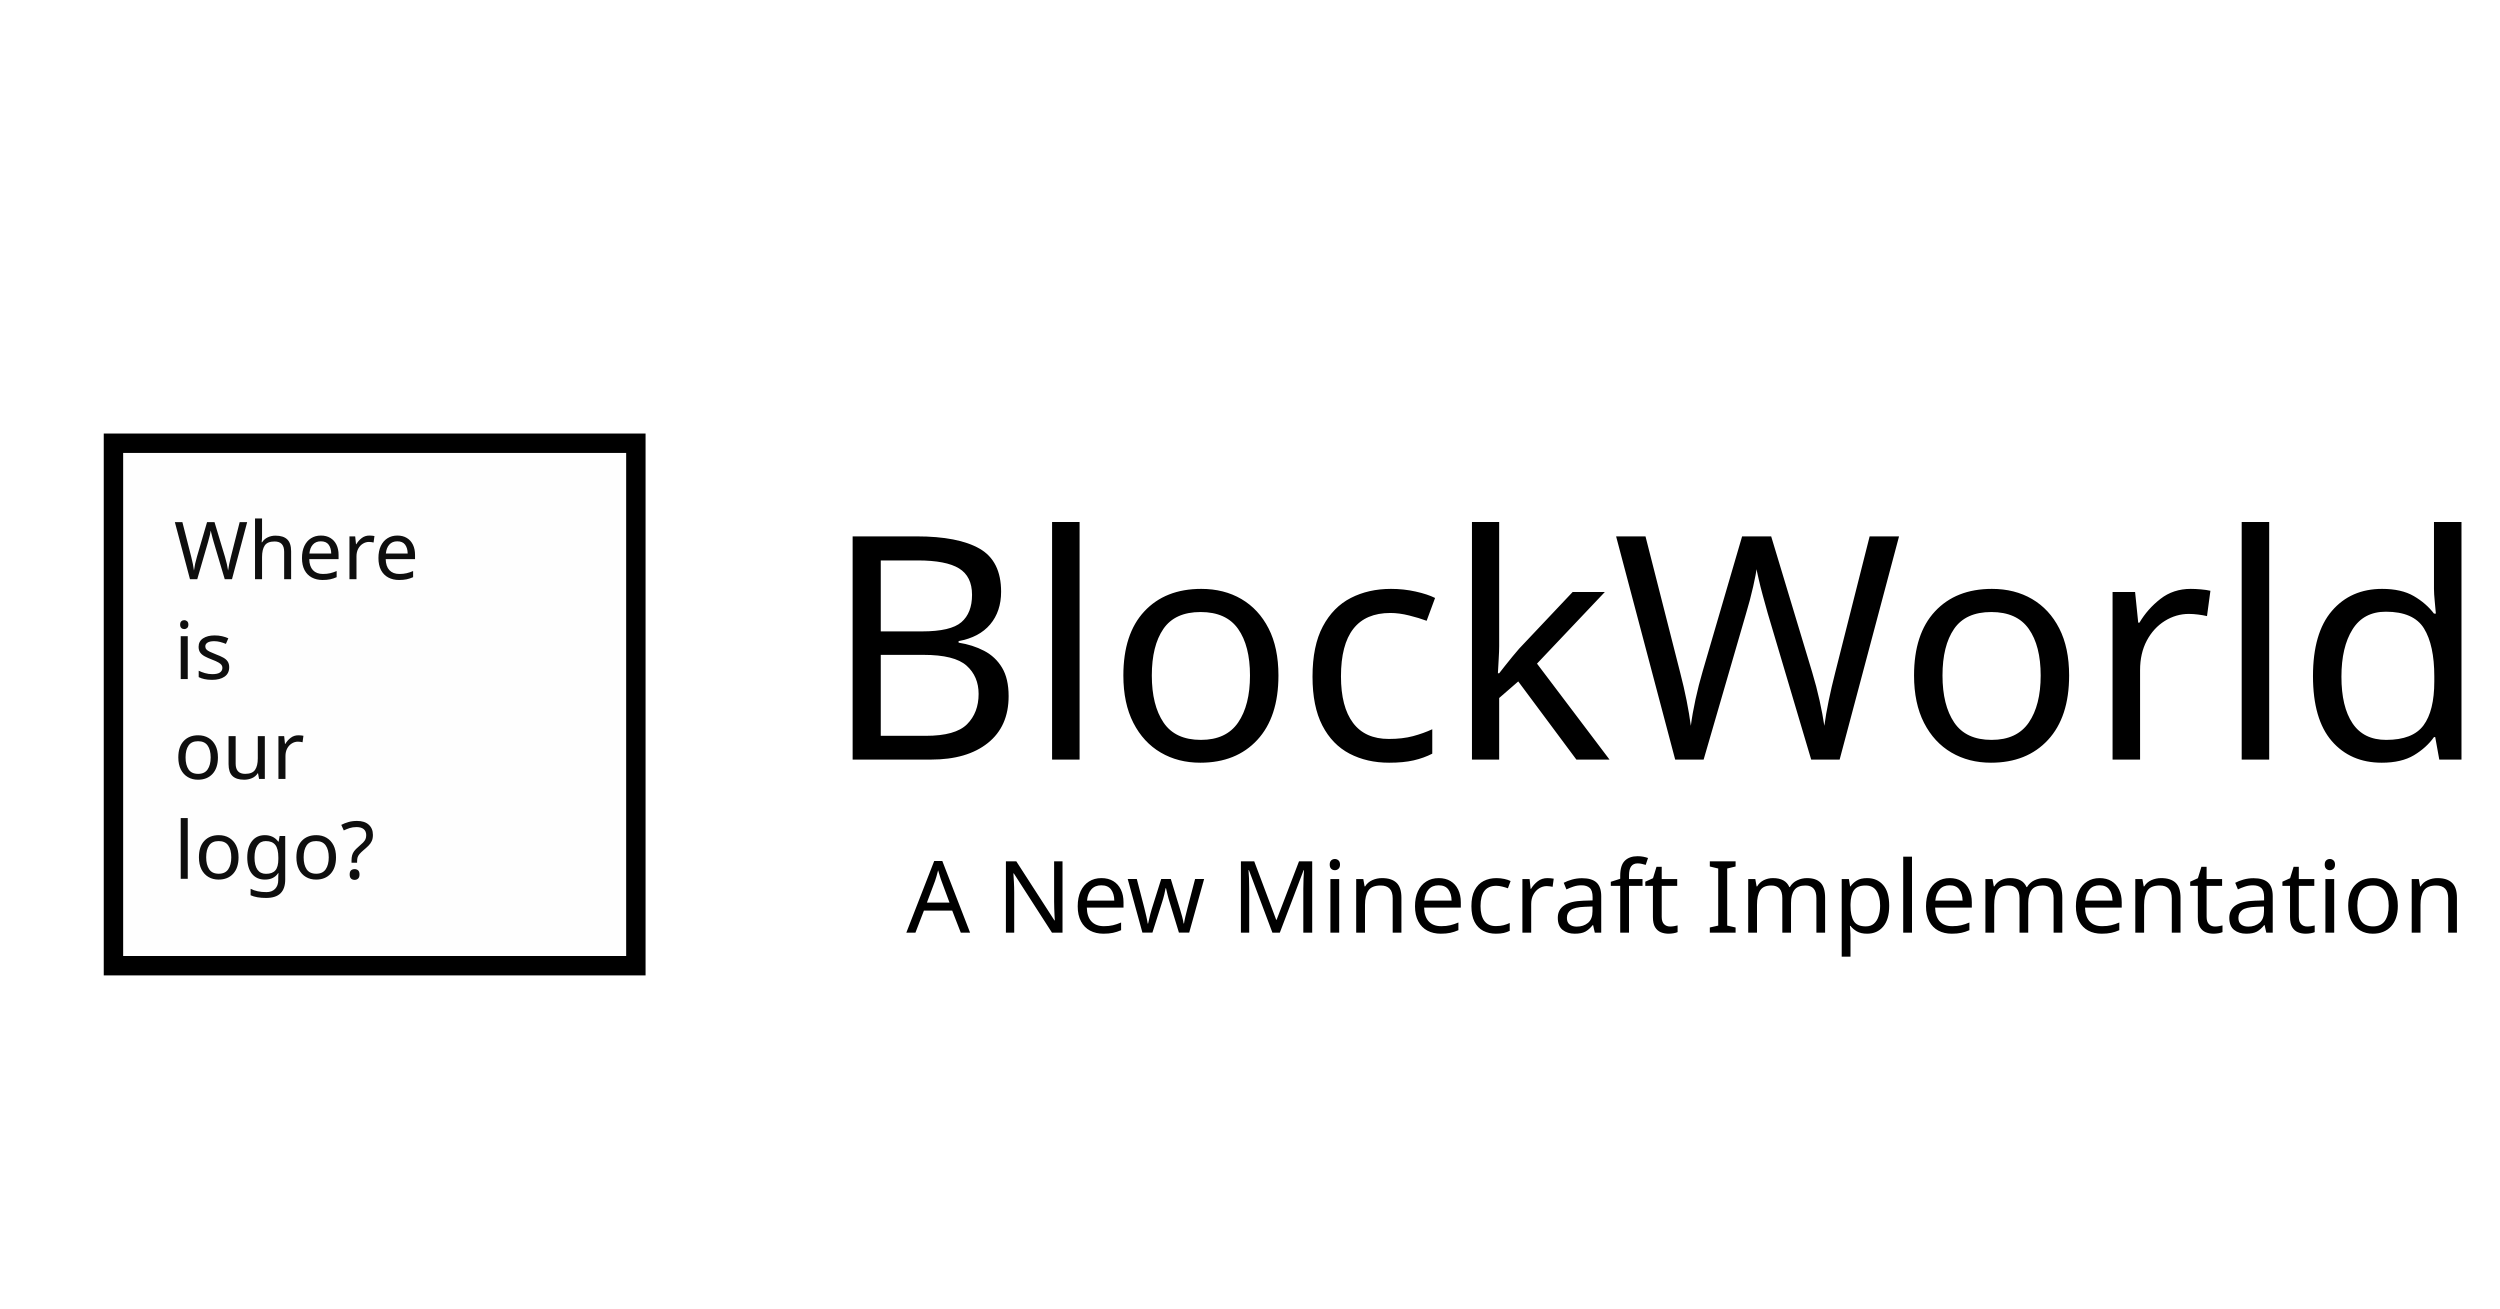
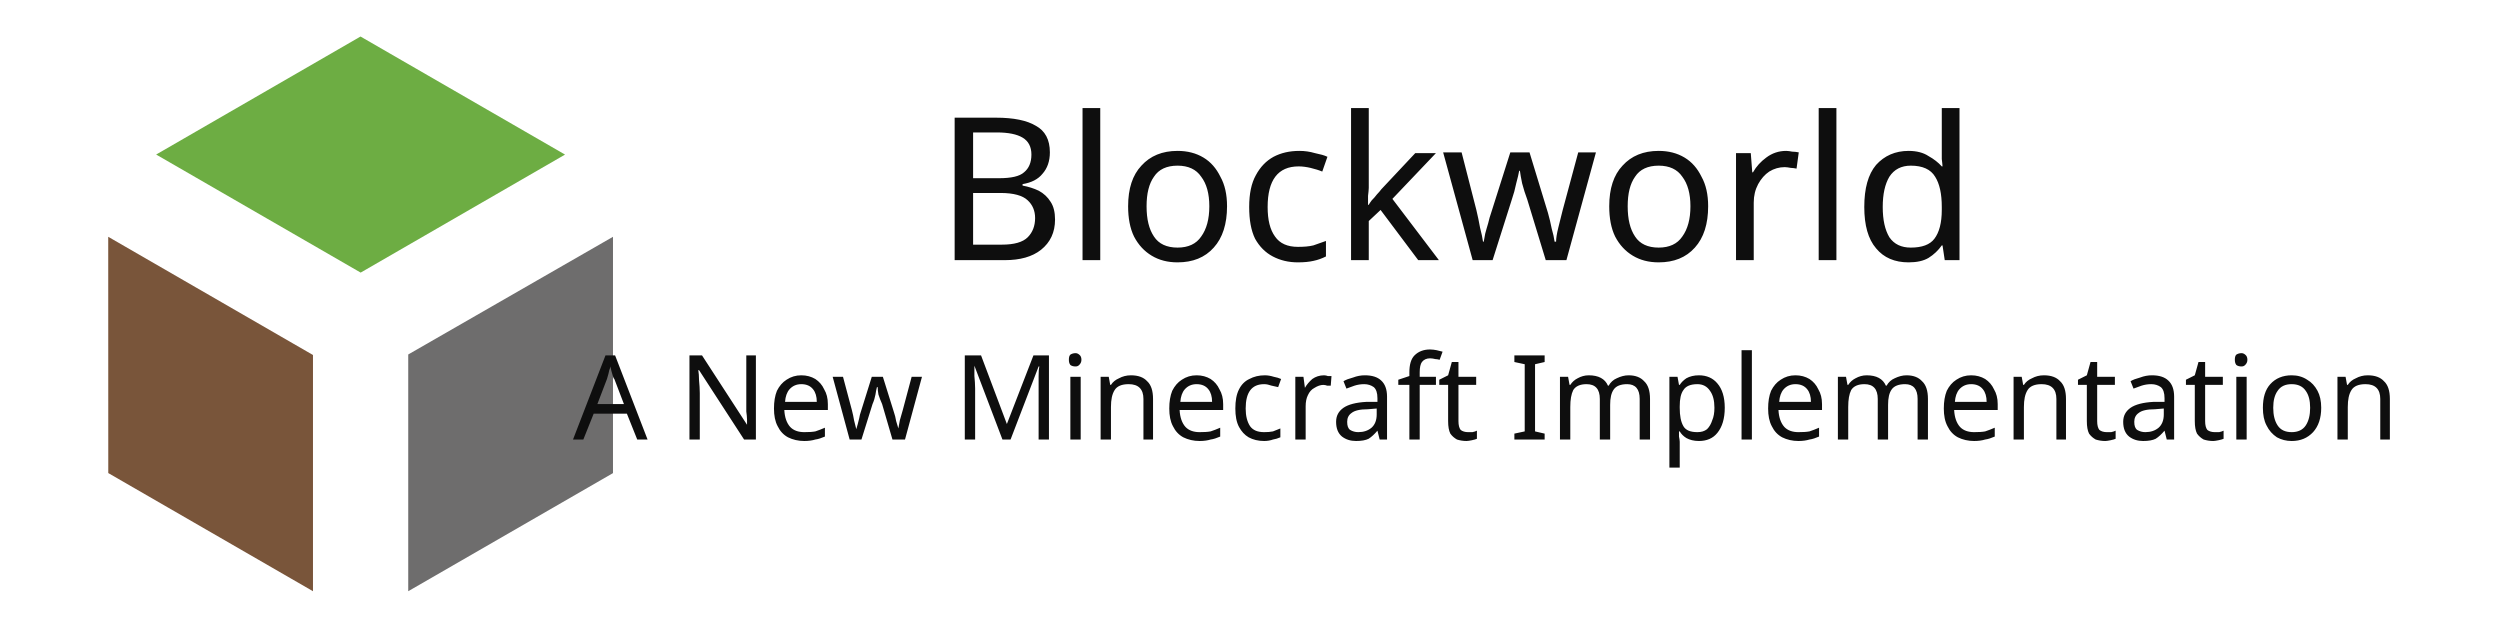
- <svg xmlns="http://www.w3.org/2000/svg" width="1200" height="628" viewBox="0 0 1200 628" version="1.1" id="svg1">
-   <defs id="defs1">
-     <linearGradient id="linearGradient9">
-       <stop style="stop-color:#000000;stop-opacity:1;" offset="0" id="stop9" />
-       <stop style="stop-color:#000000;stop-opacity:0;" offset="1" id="stop10" />
-     </linearGradient>
-     <filter style="color-interpolation-filters:sRGB" id="filter19" x="-0.001" y="-0.001" width="1.002" height="1.001">
-       <feGaussianBlur stdDeviation="0.044" id="feGaussianBlur19" />
-     </filter>
-   </defs>
-   <g id="layer1">
-     <rect style="fill:#ffffff;fill-opacity:1;stroke-width:9.314;stroke-linecap:round" id="rect6" width="1281.658" height="721.882" x="-40.527" y="-38.627" />
-     <text xml:space="preserve" style="font-size:150.069px;font-family:'方正俊黑简体_粗';-inkscape-font-specification:'方正俊黑简体_粗';fill:#000000;fill-opacity:1;stroke-width:95.3;stroke-linecap:round" x="394.703" y="364.603" id="text6">
-       <tspan id="tspan6" x="394.703" y="364.603" style="font-style:normal;font-variant:normal;font-weight:normal;font-stretch:normal;font-family:'Clear Sans Medium';-inkscape-font-specification:'Clear Sans Medium, ';fill:#000000;fill-opacity:1;stroke-width:95.3">BlockWorld</tspan>
-     </text>
-     <text xml:space="preserve" style="font-style:normal;font-variant:normal;font-weight:normal;font-stretch:normal;font-size:48px;font-family:Bahnschrift;-inkscape-font-specification:Bahnschrift;fill:#000000;fill-opacity:1;stroke-width:9.314;stroke-linecap:round" x="435.029" y="447.694" id="text9">
-       <tspan id="tspan9" x="435.029" y="447.694" style="font-style:normal;font-variant:normal;font-weight:normal;font-stretch:normal;font-size:48px;font-family:'Clear Sans Medium';-inkscape-font-specification:'Clear Sans Medium, '">A New Minecraft Implementation</tspan>
-     </text>
-     <rect style="fill:#fefefe;fill-opacity:1;stroke:#000000;stroke-width:9.314;stroke-linecap:round;stroke-opacity:1" id="rect9" width="250.759" height="250.759" x="54.458" y="212.765" />
-     <text xml:space="preserve" style="font-style:normal;font-variant:normal;font-weight:normal;font-stretch:normal;font-size:38.349px;font-family:'Clear Sans Medium';-inkscape-font-specification:'Clear Sans Medium, ';mix-blend-mode:normal;fill:#fefefe;fill-opacity:1;stroke:#000000;stroke-width:15.848;stroke-linecap:round;stroke-dasharray:none;stroke-opacity:1;filter:url(#filter19)" x="83.479" y="278.002" id="text15">
-       <tspan id="tspan15" x="83.479" y="278.002" style="font-size:38.349px;fill:#0e0e0e;fill-opacity:1;stroke:none;stroke-width:15.848">Where</tspan>
-       <tspan x="83.479" y="325.938" id="tspan16" style="font-size:38.349px;fill:#0e0e0e;fill-opacity:1;stroke:none;stroke-width:15.848">is</tspan>
-       <tspan x="83.479" y="373.875" id="tspan18" style="font-size:38.349px;fill:#0e0e0e;fill-opacity:1;stroke:none;stroke-width:15.848">our</tspan>
-       <tspan x="83.479" y="421.812" id="tspan19" style="font-size:38.349px;fill:#0e0e0e;fill-opacity:1;stroke:none;stroke-width:15.848">logo?</tspan>
+ <svg xmlns="http://www.w3.org/2000/svg" width="200" height="50" viewBox="0 0 52.917 13.229" version="1.1" id="svg1">
+   <defs id="defs1" />
+   <g id="layer1" transform="translate(-1.008,-0.189)">
+     <rect style="fill:#ffffff;stroke-width:2.041;stroke-linecap:round;fill-opacity:1" id="rect1" width="55.398" height="15.186" x="-0.126" y="-0.54" />
+     <path style="fill:#6dad43;fill-opacity:1;stroke-width:0.265;paint-order:stroke markers fill" d="M 8.639,0.962 4.313,3.46 8.642,5.959 12.968,3.461 Z" id="path1" />
+     <g id="g3" transform="translate(2.290765,1.001133)" style="fill:#79553a;fill-opacity:1">
+       <path style="fill:#79553a;fill-opacity:1;stroke-width:0.265;paint-order:stroke markers fill" d="M 1.008,4.2 5.342,6.702 V 11.702 L 1.009,9.201 Z" id="path2" />
+     </g>
+     <path style="fill:#6e6d6d;fill-opacity:1;stroke-width:0.265;paint-order:stroke markers fill" d="M 9.649,7.692 V 12.703 L 13.983,10.203 V 5.201 Z" id="path3" />
+     <text xml:space="preserve" style="font-size:2.48px;font-family:'Clear Sans Medium';-inkscape-font-specification:'Clear Sans Medium, ';fill:#0e0e0e;stroke-width:1.025;stroke-linecap:round" x="34.081" y="5.694" id="text1">
+       <tspan id="tspan1" style="font-size:4.233px;text-align:center;text-anchor:middle;stroke-width:1.025" x="34.081" y="5.694">Blockworld</tspan>
+       <tspan style="text-align:center;text-anchor:middle;stroke-width:1.025" x="34.081" y="9.491" id="tspan2">A New Minecraft Implementation</tspan>
    </text>
  </g>
</svg>
